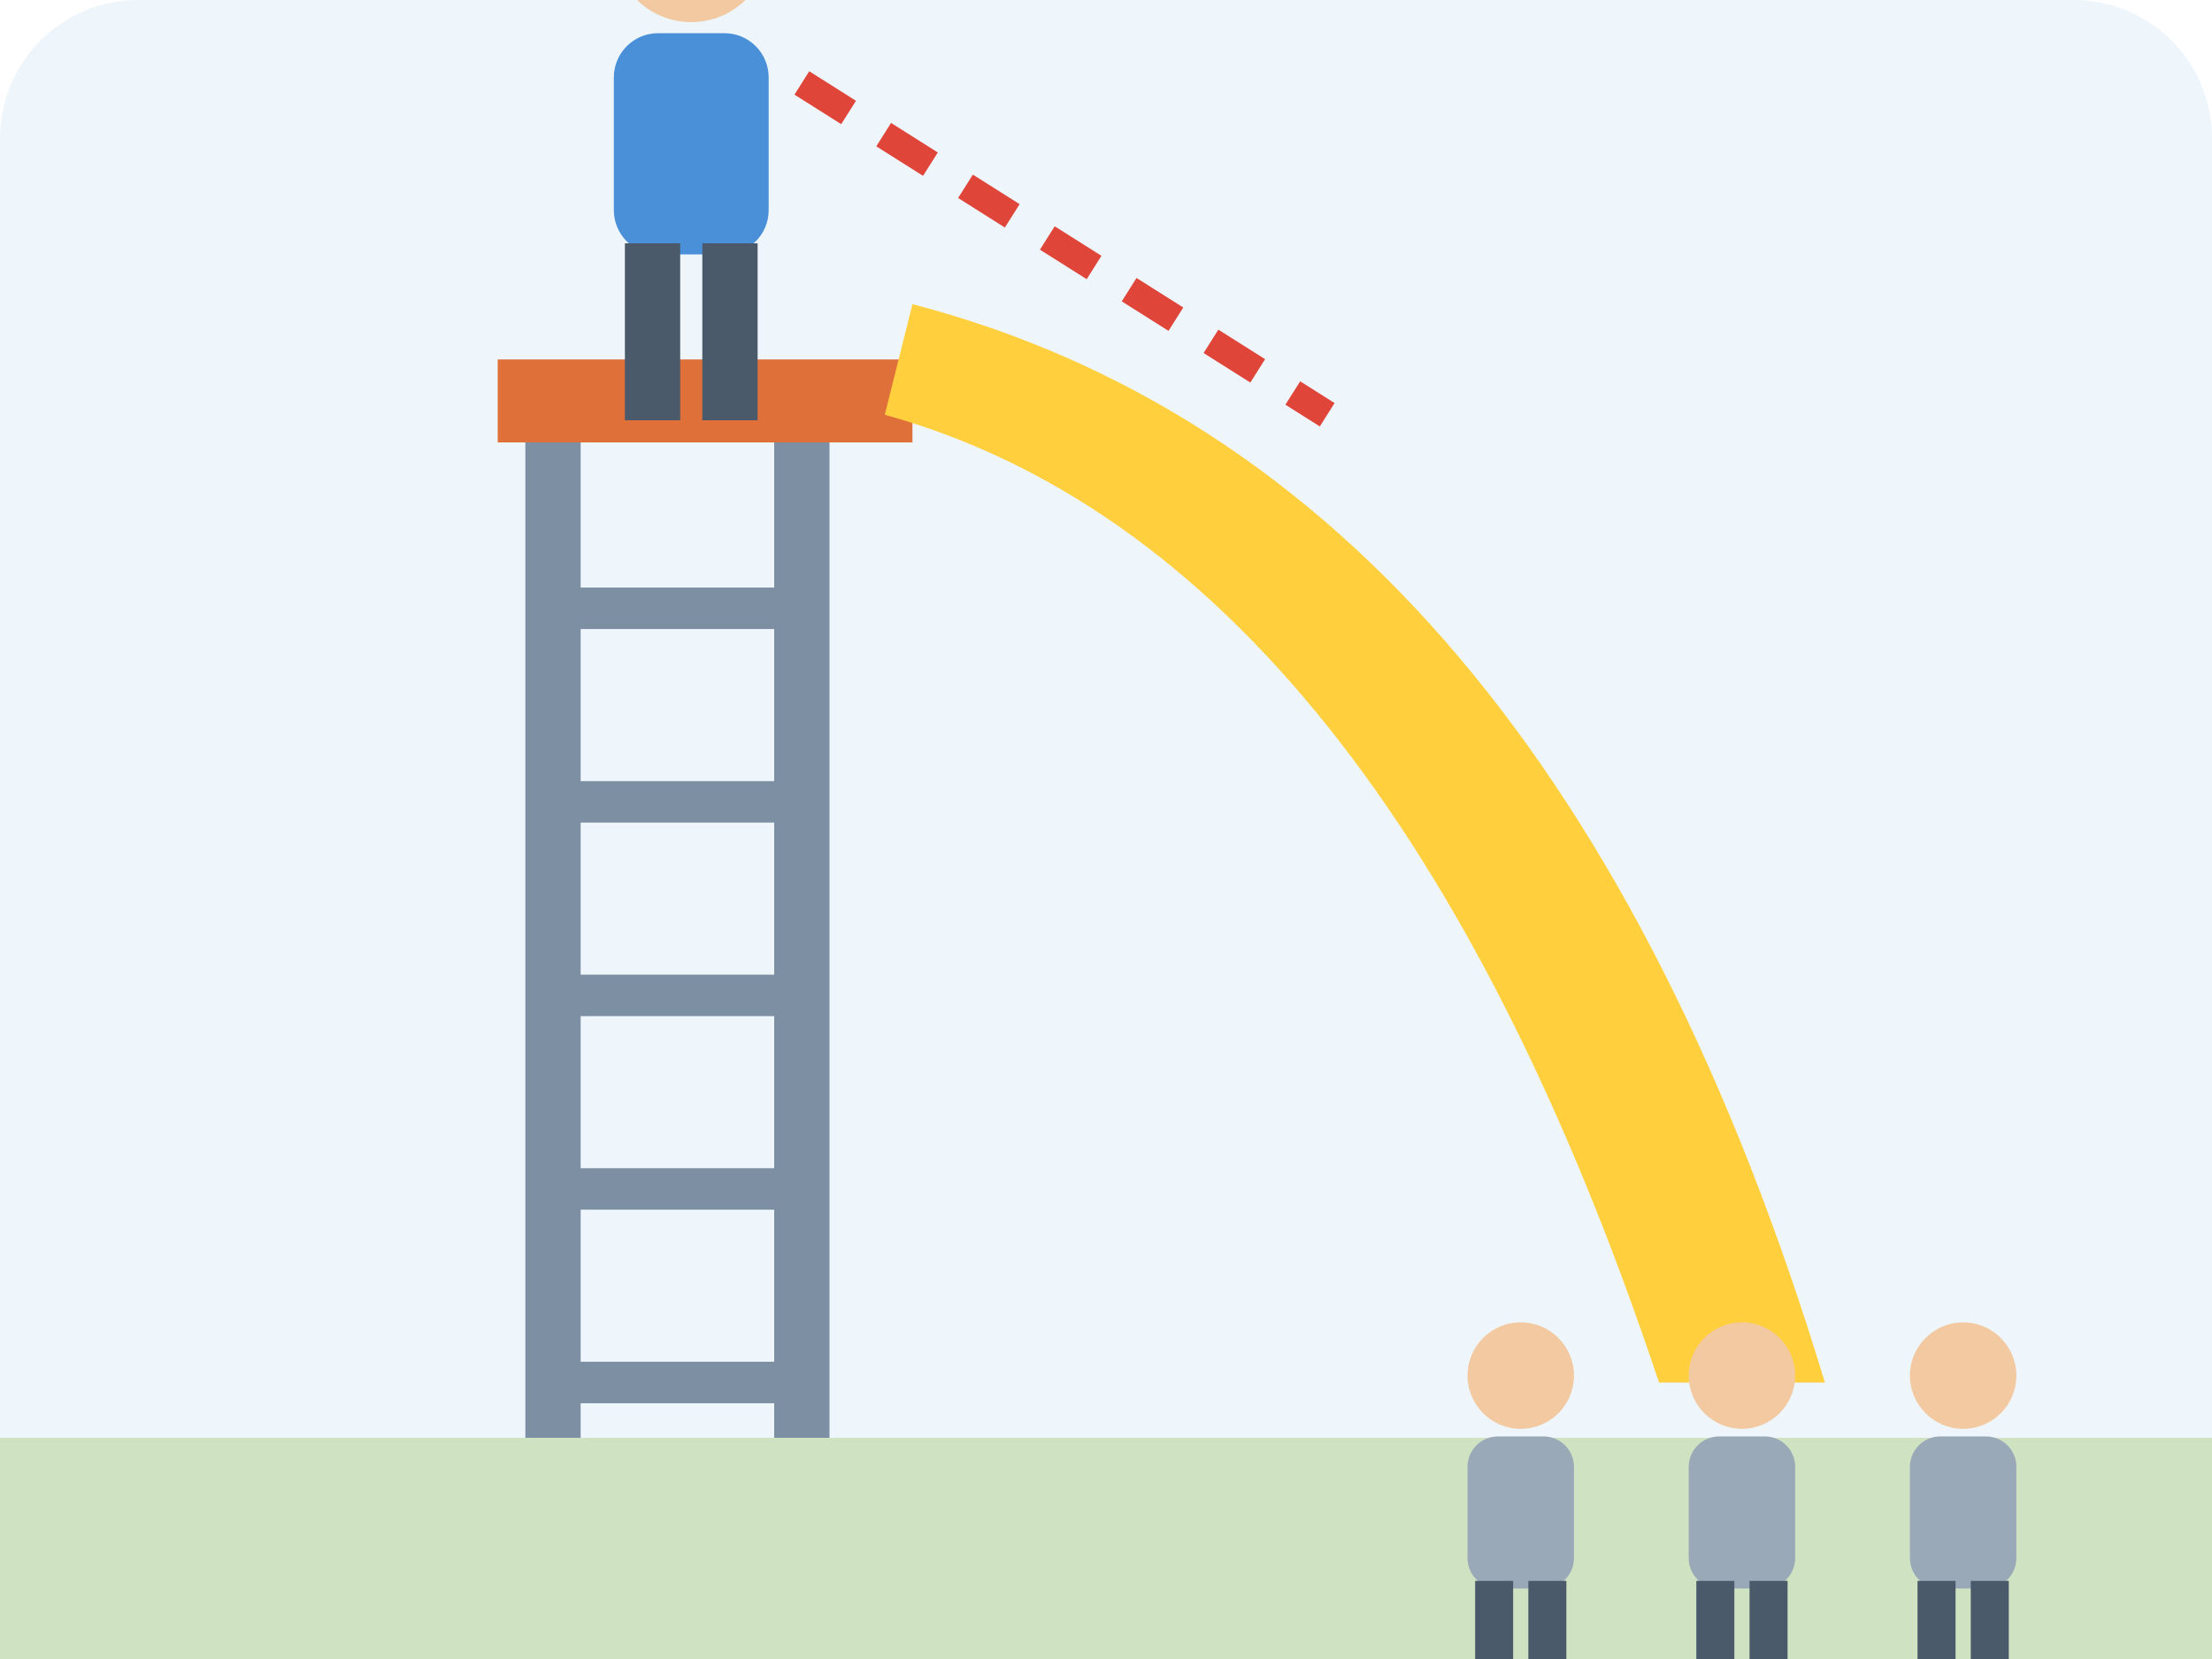
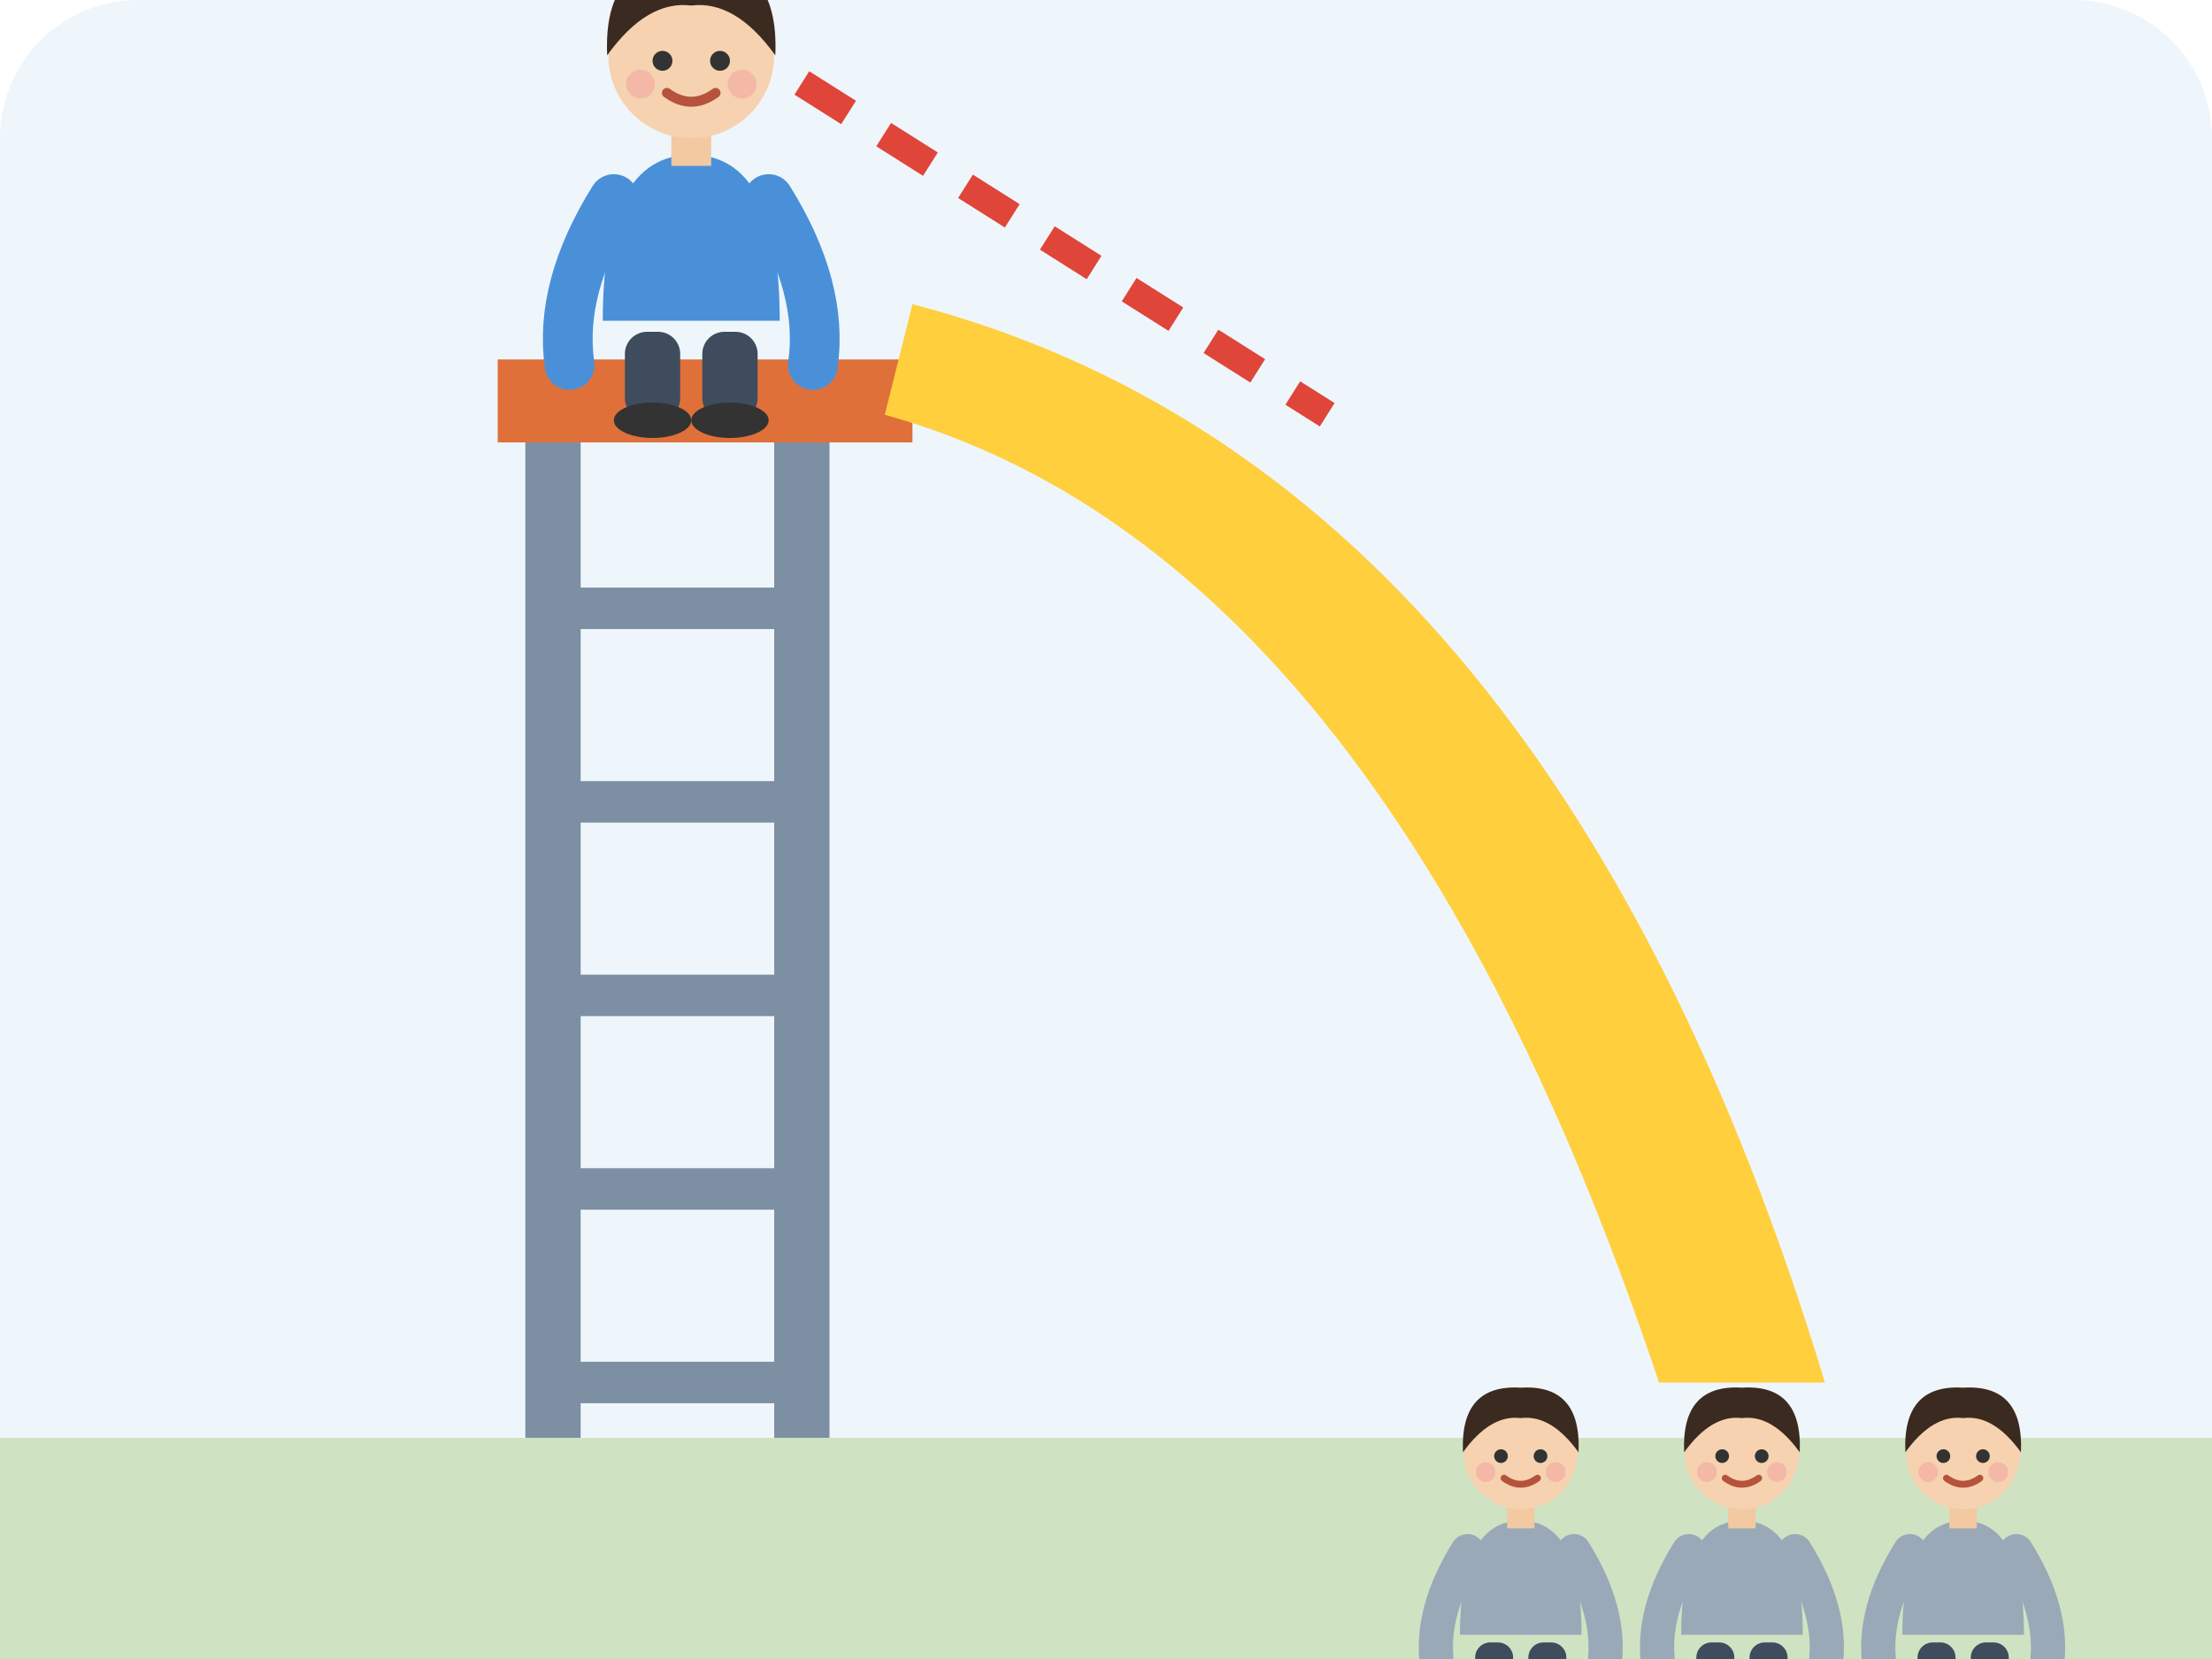
<svg xmlns="http://www.w3.org/2000/svg" viewBox="0 0 160 120">
  <rect width="100%" height="100%" rx="10" fill="#eef6fb" />
  <rect x="0" y="104" width="160" height="16" fill="#cfe3c2" />
  <path d="M40 104 L40 30 M58 104 L58 30" stroke="#7d8fa3" stroke-width="4" />
  <line x1="40" y1="44" x2="58" y2="44" stroke="#7d8fa3" stroke-width="3" />
  <line x1="40" y1="58" x2="58" y2="58" stroke="#7d8fa3" stroke-width="3" />
  <line x1="40" y1="72" x2="58" y2="72" stroke="#7d8fa3" stroke-width="3" />
  <line x1="40" y1="86" x2="58" y2="86" stroke="#7d8fa3" stroke-width="3" />
  <line x1="40" y1="100" x2="58" y2="100" stroke="#7d8fa3" stroke-width="3" />
  <rect x="36" y="26" width="30" height="6" fill="#e0703a" />
  <path d="M64 30 Q100 40 120 100 L132 100 Q112 34 66 22 Z" fill="#ffcf3d" />
-   <g transform="translate(50,20) scale(0.8)">
-     <circle cx="0" cy="-30" r="7" fill="#f2c9a0" />
-     <rect x="-7" y="-22" width="14" height="20" rx="4" fill="#4a90d9" />
-     <rect x="-6" y="-3" width="5" height="16" fill="#4a5a6a" />
-     <rect x="1" y="-3" width="5" height="16" fill="#4a5a6a" />
+   <g transform="translate(50,30.4) scale(0.8)">
+     <rect x="-6" y="-8" width="5" height="8" rx="2" fill="#3e4c5e" />
+     <rect x="1" y="-8" width="5" height="8" rx="2" fill="#3e4c5e" />
+     <ellipse cx="-3.5" cy="0" rx="3.5" ry="1.6" fill="#333" />
+     <ellipse cx="3.5" cy="0" rx="3.5" ry="1.6" fill="#333" />
+     <path d="M-7 -20 Q-12 -12 -11 -5" stroke="#4a90d9" stroke-width="4.5" fill="none" stroke-linecap="round" />
+     <path d="M7 -20 Q12 -12 11 -5" stroke="#4a90d9" stroke-width="4.5" fill="none" stroke-linecap="round" />
+     <path d="M-8 -9 Q-8 -24 0 -24 Q8 -24 8 -9 Z" fill="#4a90d9" />
+     <rect x="-1.8" y="-27" width="3.6" height="4" fill="#f2c9a0" />
+     <circle cx="0" cy="-33" r="7.5" fill="#f6d2b0" />
+     <path d="M-7.6 -33 Q-8 -42 0 -41.5 Q8 -42 7.6 -33 Q4 -38 0 -37.5 Q-4 -38 -7.6 -33 Z" fill="#3b2a20" />
+     <circle cx="-2.6" cy="-32.5" r="0.9" fill="#333" />
+     <circle cx="2.6" cy="-32.5" r="0.9" fill="#333" />
+     <path d="M-2.2 -29.6 Q0 -28 2.2 -29.6" stroke="#b5533c" stroke-width="0.9" fill="none" stroke-linecap="round" />
+     <circle cx="-4.6" cy="-30.4" r="1.3" fill="#f2a7a0" opacity=".6" />
+     <circle cx="4.6" cy="-30.4" r="1.3" fill="#f2a7a0" opacity=".6" />
  </g>
  <path d="M58 6 L96 30" stroke="#e0453a" stroke-width="2" stroke-dasharray="4 3" />
-   <g transform="translate(110,116) scale(0.55)">
-     <circle cx="0" cy="-30" r="7" fill="#f2c9a0" />
-     <rect x="-7" y="-22" width="14" height="20" rx="4" fill="#9aa9b8" />
-     <rect x="-6" y="-3" width="5" height="16" fill="#4a5a6a" />
-     <rect x="1" y="-3" width="5" height="16" fill="#4a5a6a" />
+   <g transform="translate(110,123.2) scale(0.55)">
+     <rect x="-6" y="-8" width="5" height="8" rx="2" fill="#3e4c5e" />
+     <rect x="1" y="-8" width="5" height="8" rx="2" fill="#3e4c5e" />
+     <ellipse cx="-3.5" cy="0" rx="3.5" ry="1.6" fill="#333" />
+     <ellipse cx="3.5" cy="0" rx="3.5" ry="1.6" fill="#333" />
+     <path d="M-7 -20 Q-12 -12 -11 -5" stroke="#9aa9b8" stroke-width="4.5" fill="none" stroke-linecap="round" />
+     <path d="M7 -20 Q12 -12 11 -5" stroke="#9aa9b8" stroke-width="4.5" fill="none" stroke-linecap="round" />
+     <path d="M-8 -9 Q-8 -24 0 -24 Q8 -24 8 -9 Z" fill="#9aa9b8" />
+     <rect x="-1.8" y="-27" width="3.6" height="4" fill="#f2c9a0" />
+     <circle cx="0" cy="-33" r="7.5" fill="#f6d2b0" />
+     <path d="M-7.6 -33 Q-8 -42 0 -41.5 Q8 -42 7.6 -33 Q4 -38 0 -37.5 Q-4 -38 -7.6 -33 Z" fill="#3b2a20" />
+     <circle cx="-2.6" cy="-32.5" r="0.9" fill="#333" />
+     <circle cx="2.6" cy="-32.5" r="0.9" fill="#333" />
+     <path d="M-2.2 -29.6 Q0 -28 2.2 -29.6" stroke="#b5533c" stroke-width="0.9" fill="none" stroke-linecap="round" />
+     <circle cx="-4.6" cy="-30.4" r="1.3" fill="#f2a7a0" opacity=".6" />
+     <circle cx="4.6" cy="-30.4" r="1.3" fill="#f2a7a0" opacity=".6" />
  </g>
-   <g transform="translate(126,116) scale(0.55)">
-     <circle cx="0" cy="-30" r="7" fill="#f2c9a0" />
-     <rect x="-7" y="-22" width="14" height="20" rx="4" fill="#9aa9b8" />
-     <rect x="-6" y="-3" width="5" height="16" fill="#4a5a6a" />
-     <rect x="1" y="-3" width="5" height="16" fill="#4a5a6a" />
+   <g transform="translate(126,123.2) scale(0.55)">
+     <rect x="-6" y="-8" width="5" height="8" rx="2" fill="#3e4c5e" />
+     <rect x="1" y="-8" width="5" height="8" rx="2" fill="#3e4c5e" />
+     <ellipse cx="-3.5" cy="0" rx="3.5" ry="1.6" fill="#333" />
+     <ellipse cx="3.5" cy="0" rx="3.5" ry="1.6" fill="#333" />
+     <path d="M-7 -20 Q-12 -12 -11 -5" stroke="#9aa9b8" stroke-width="4.5" fill="none" stroke-linecap="round" />
+     <path d="M7 -20 Q12 -12 11 -5" stroke="#9aa9b8" stroke-width="4.5" fill="none" stroke-linecap="round" />
+     <path d="M-8 -9 Q-8 -24 0 -24 Q8 -24 8 -9 Z" fill="#9aa9b8" />
+     <rect x="-1.8" y="-27" width="3.6" height="4" fill="#f2c9a0" />
+     <circle cx="0" cy="-33" r="7.5" fill="#f6d2b0" />
+     <path d="M-7.6 -33 Q-8 -42 0 -41.5 Q8 -42 7.6 -33 Q4 -38 0 -37.5 Q-4 -38 -7.6 -33 Z" fill="#3b2a20" />
+     <circle cx="-2.6" cy="-32.5" r="0.9" fill="#333" />
+     <circle cx="2.6" cy="-32.5" r="0.9" fill="#333" />
+     <path d="M-2.2 -29.6 Q0 -28 2.2 -29.6" stroke="#b5533c" stroke-width="0.9" fill="none" stroke-linecap="round" />
+     <circle cx="-4.6" cy="-30.4" r="1.3" fill="#f2a7a0" opacity=".6" />
+     <circle cx="4.6" cy="-30.4" r="1.3" fill="#f2a7a0" opacity=".6" />
  </g>
-   <g transform="translate(142,116) scale(0.55)">
-     <circle cx="0" cy="-30" r="7" fill="#f2c9a0" />
-     <rect x="-7" y="-22" width="14" height="20" rx="4" fill="#9aa9b8" />
-     <rect x="-6" y="-3" width="5" height="16" fill="#4a5a6a" />
-     <rect x="1" y="-3" width="5" height="16" fill="#4a5a6a" />
+   <g transform="translate(142,123.2) scale(0.55)">
+     <rect x="-6" y="-8" width="5" height="8" rx="2" fill="#3e4c5e" />
+     <rect x="1" y="-8" width="5" height="8" rx="2" fill="#3e4c5e" />
+     <ellipse cx="-3.5" cy="0" rx="3.5" ry="1.6" fill="#333" />
+     <ellipse cx="3.5" cy="0" rx="3.5" ry="1.6" fill="#333" />
+     <path d="M-7 -20 Q-12 -12 -11 -5" stroke="#9aa9b8" stroke-width="4.5" fill="none" stroke-linecap="round" />
+     <path d="M7 -20 Q12 -12 11 -5" stroke="#9aa9b8" stroke-width="4.5" fill="none" stroke-linecap="round" />
+     <path d="M-8 -9 Q-8 -24 0 -24 Q8 -24 8 -9 Z" fill="#9aa9b8" />
+     <rect x="-1.8" y="-27" width="3.6" height="4" fill="#f2c9a0" />
+     <circle cx="0" cy="-33" r="7.5" fill="#f6d2b0" />
+     <path d="M-7.6 -33 Q-8 -42 0 -41.5 Q8 -42 7.6 -33 Q4 -38 0 -37.5 Q-4 -38 -7.6 -33 Z" fill="#3b2a20" />
+     <circle cx="-2.6" cy="-32.5" r="0.9" fill="#333" />
+     <circle cx="2.6" cy="-32.5" r="0.9" fill="#333" />
+     <path d="M-2.2 -29.6 Q0 -28 2.2 -29.6" stroke="#b5533c" stroke-width="0.9" fill="none" stroke-linecap="round" />
+     <circle cx="-4.6" cy="-30.4" r="1.3" fill="#f2a7a0" opacity=".6" />
+     <circle cx="4.6" cy="-30.4" r="1.3" fill="#f2a7a0" opacity=".6" />
  </g>
</svg>
